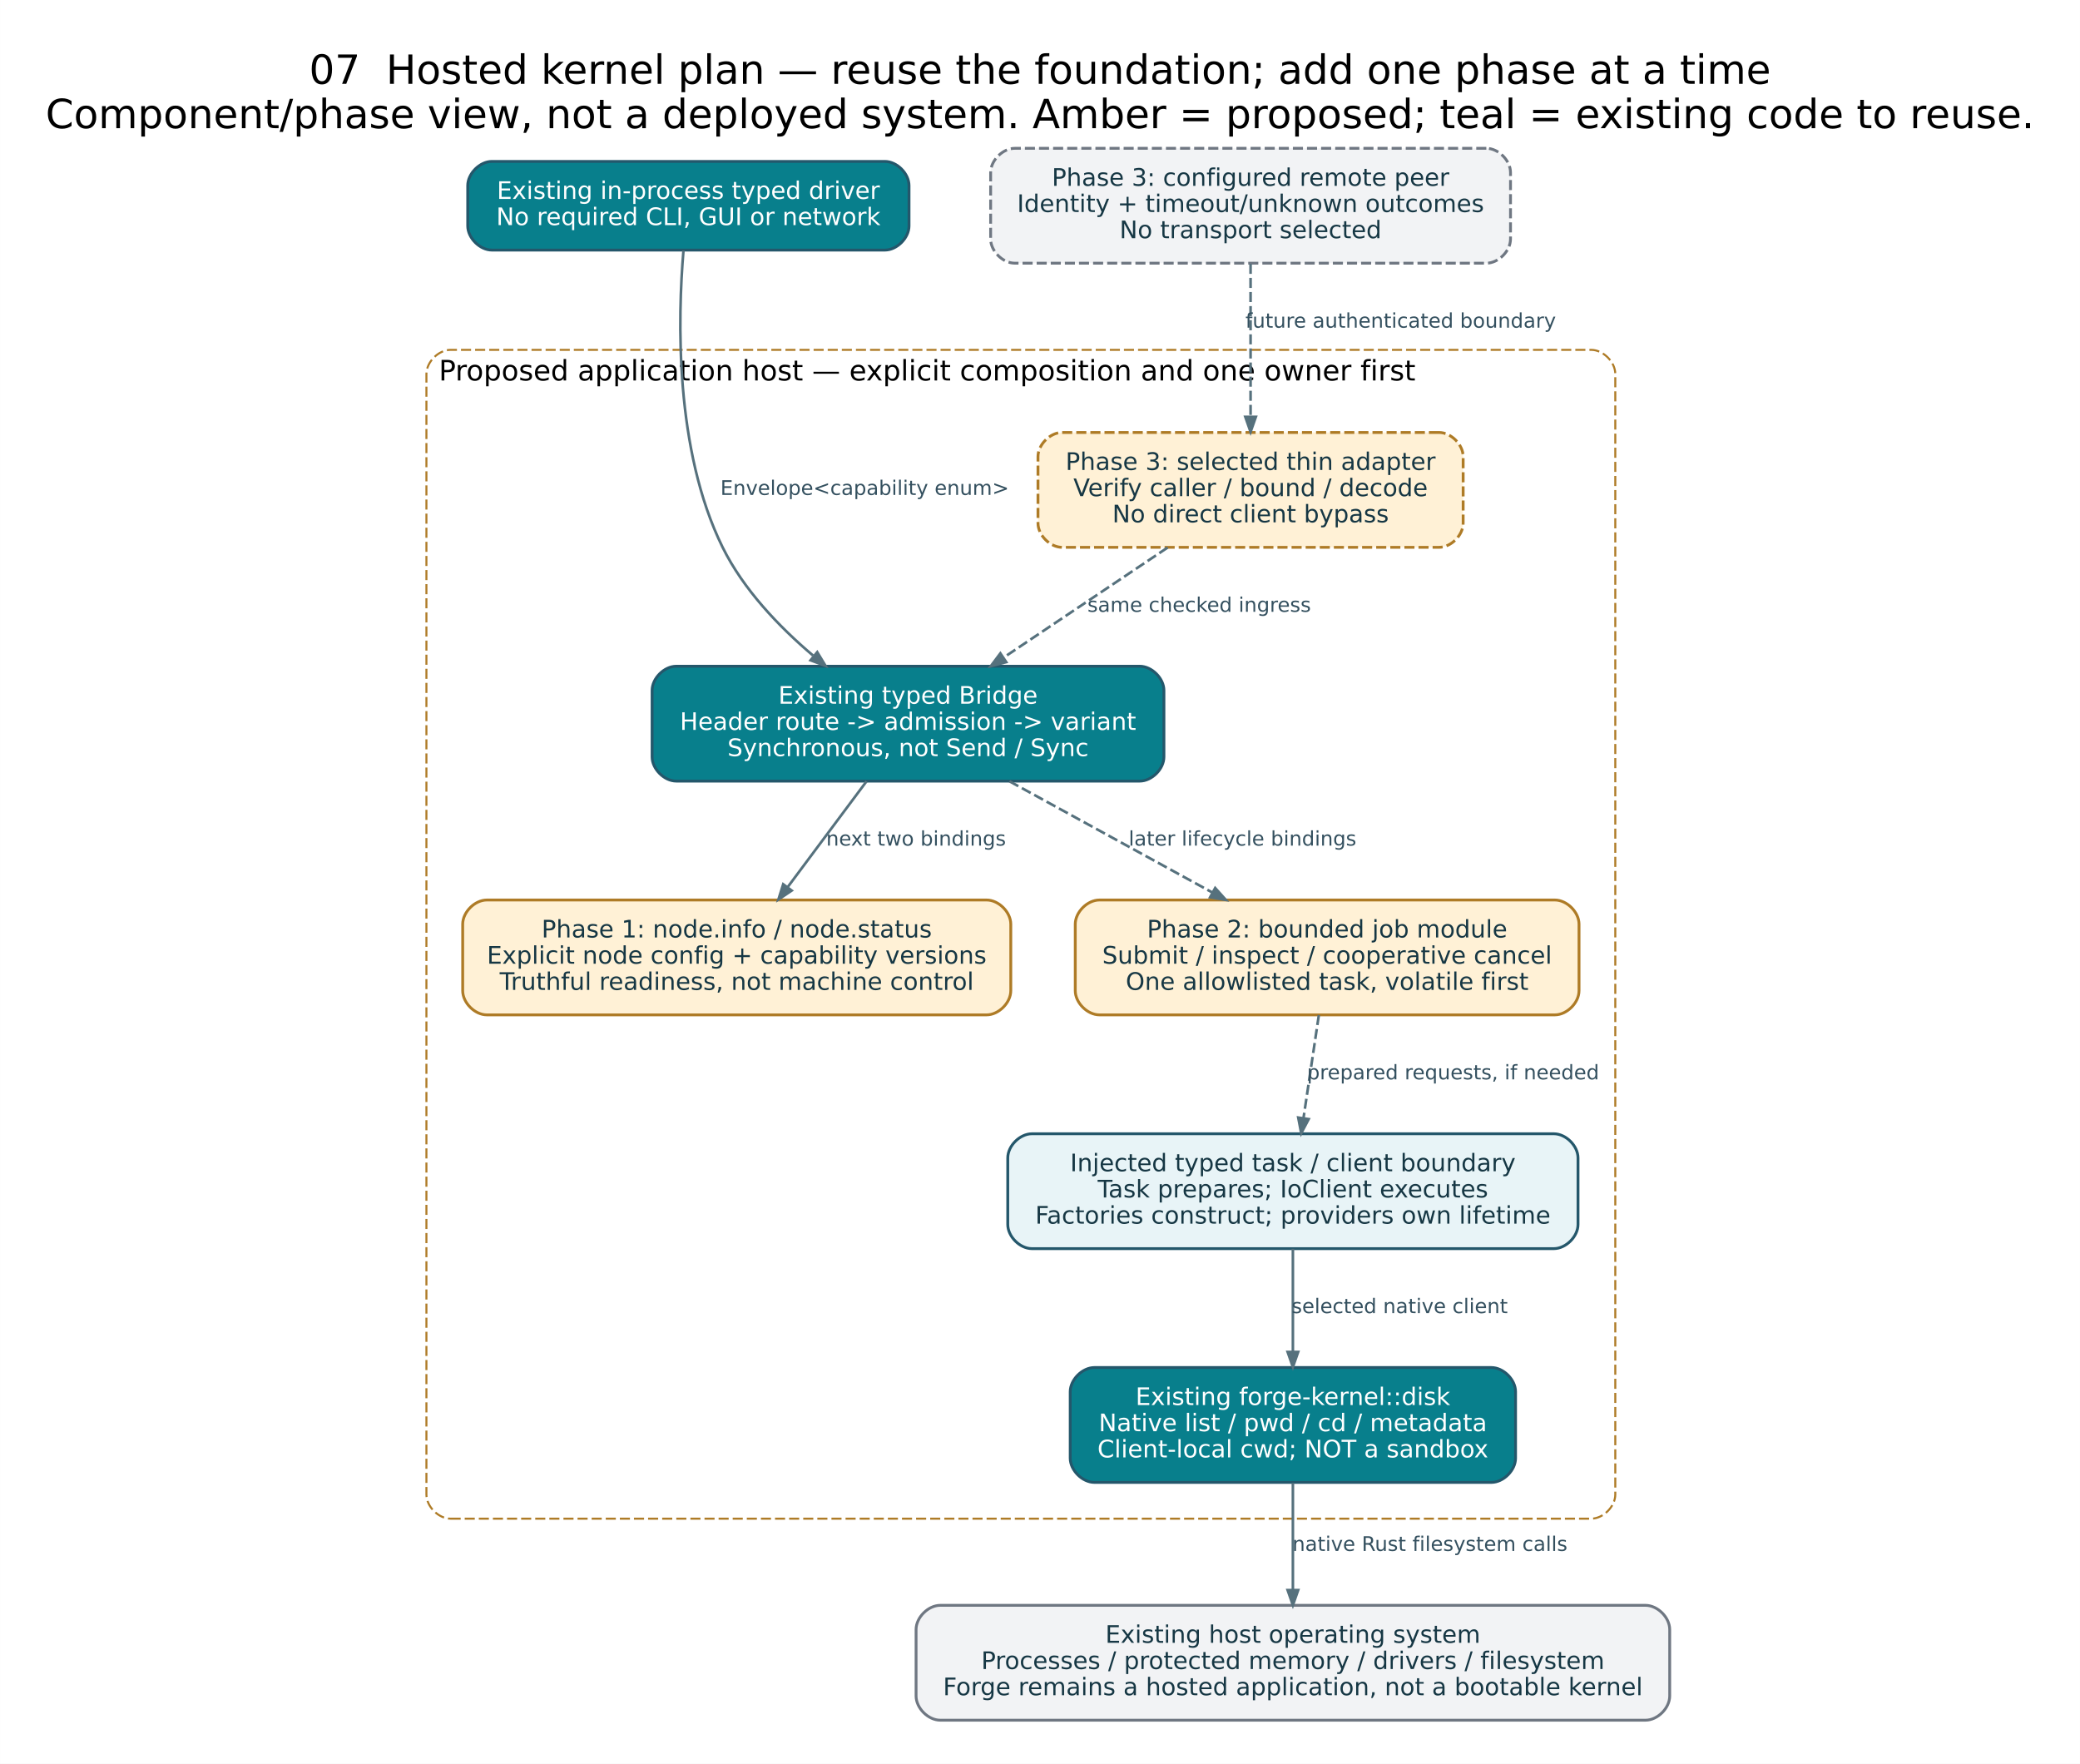
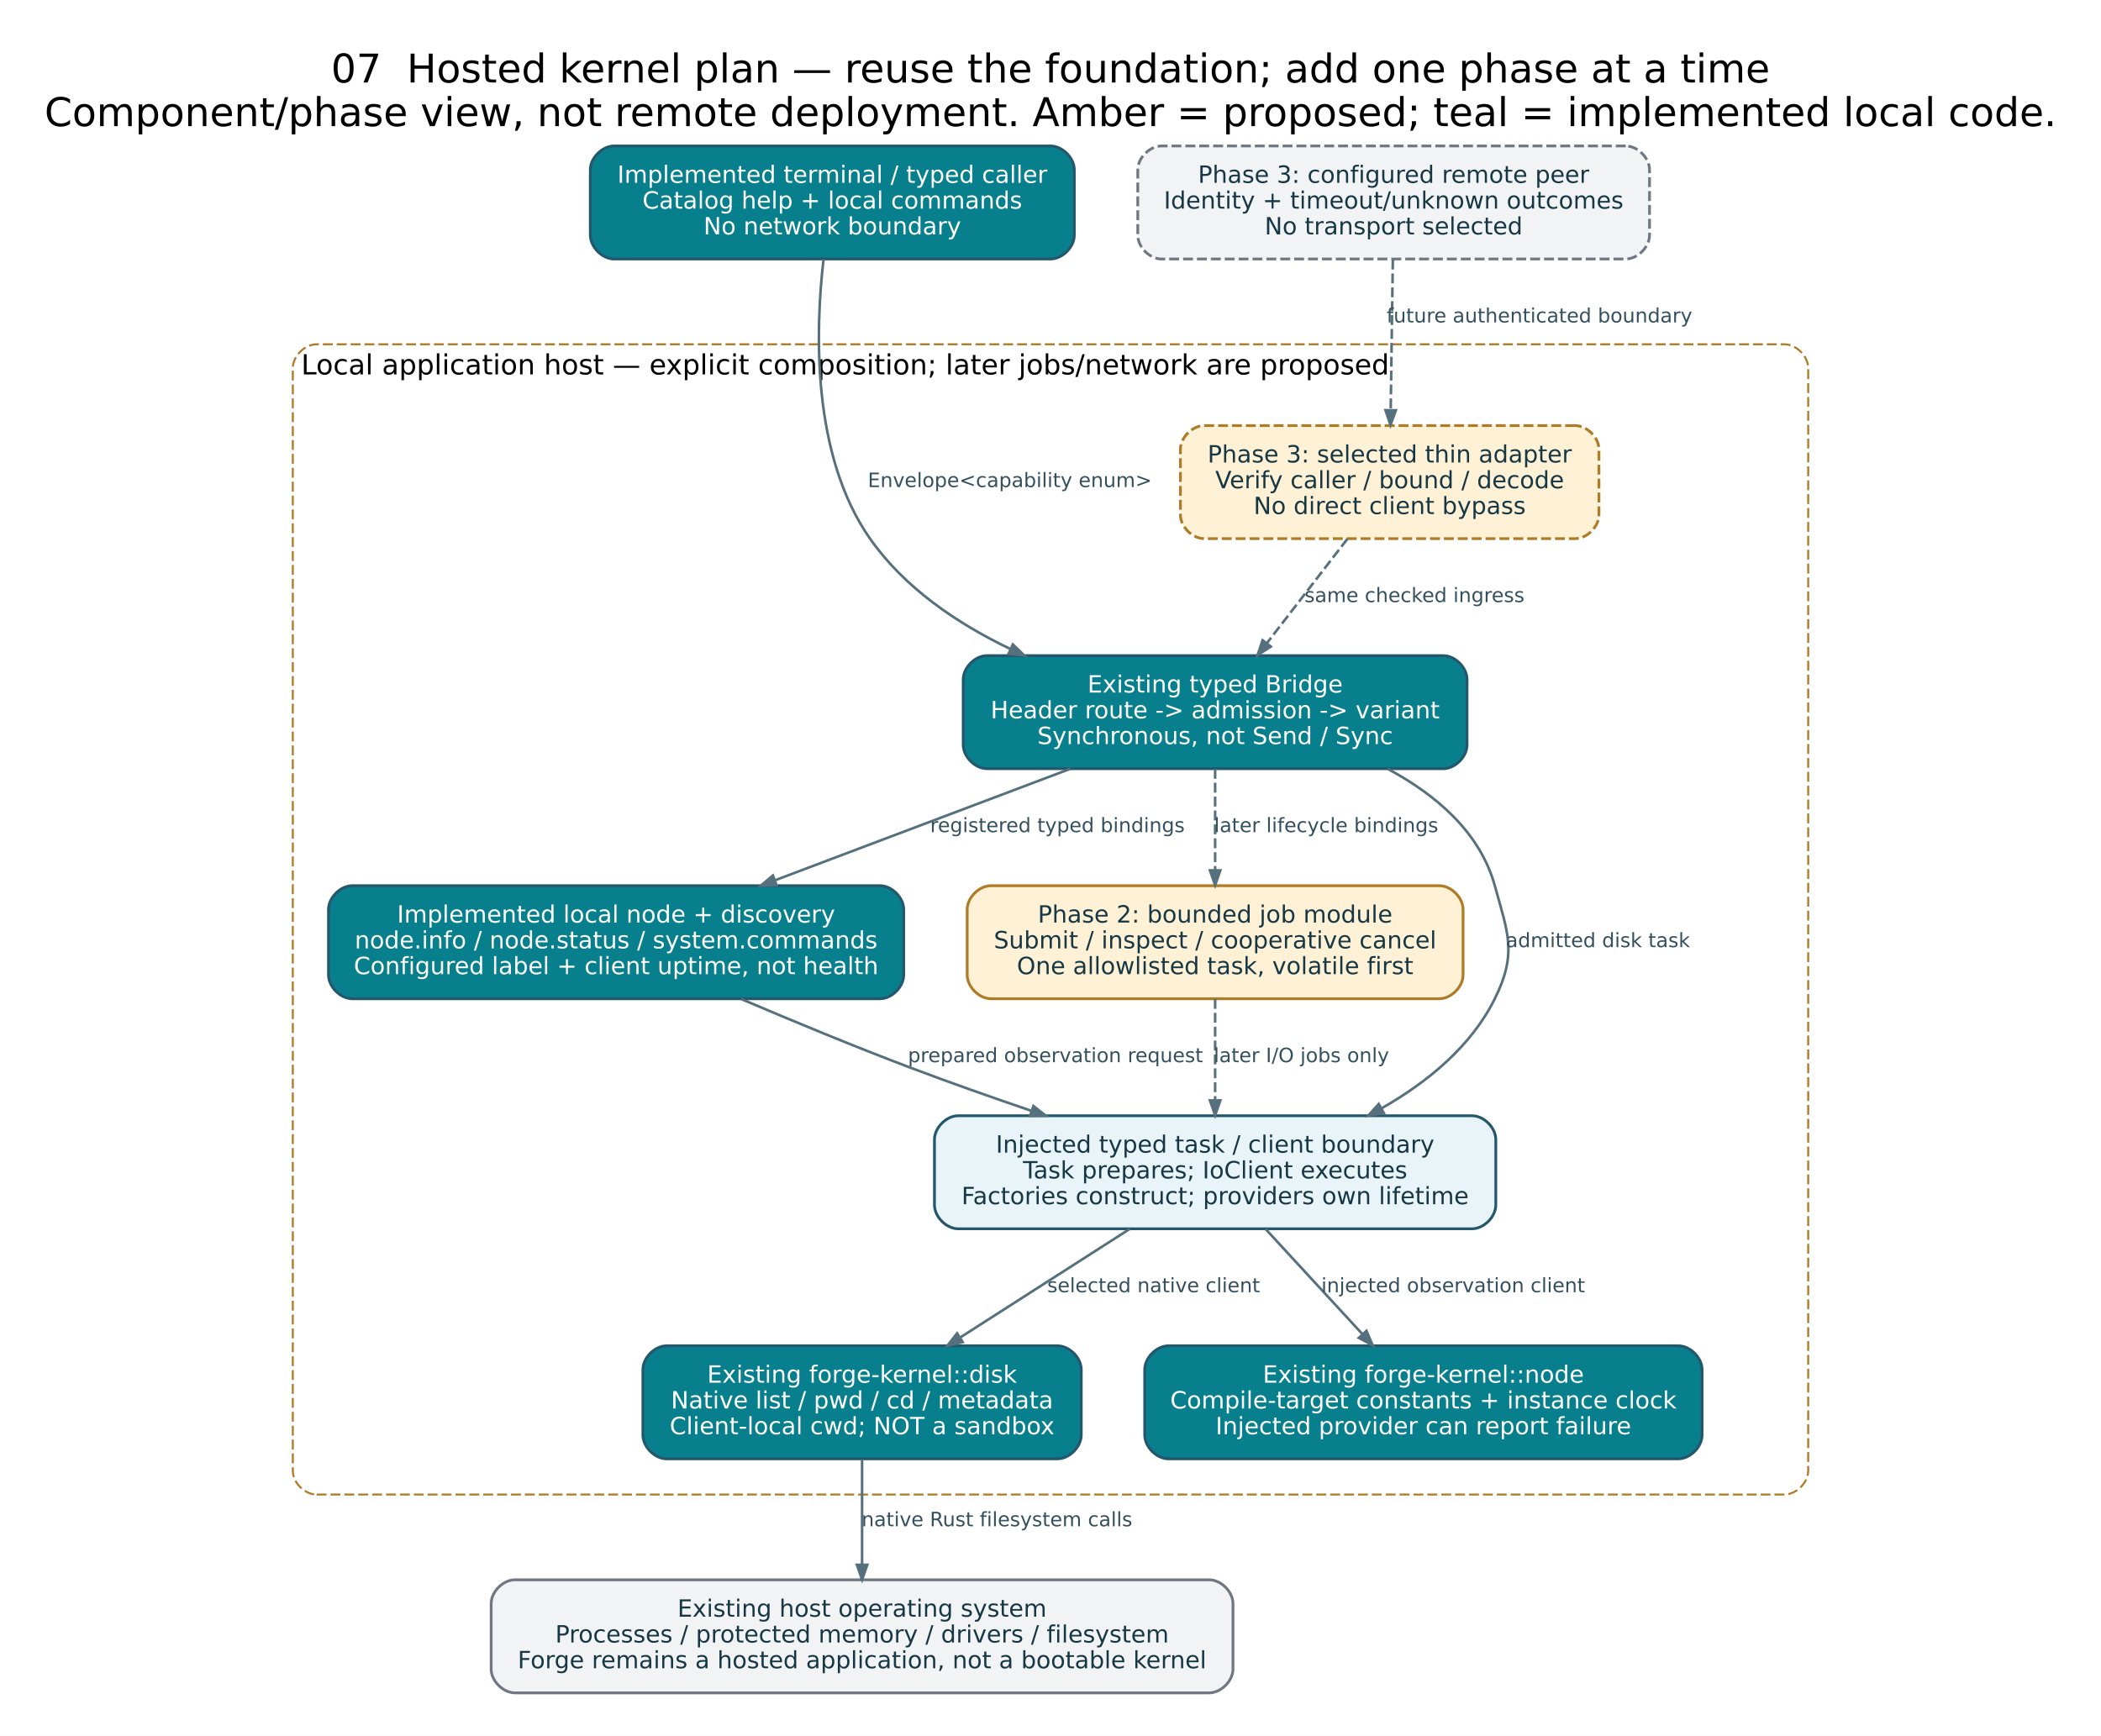
- <svg xmlns="http://www.w3.org/2000/svg" width="1032pt" height="875pt" viewBox="0.00 0.00 1032.20 875.20">
+ <svg xmlns="http://www.w3.org/2000/svg" width="1059pt" height="875pt" viewBox="0.00 0.00 1059.20 875.20">
  <g id="graph0" class="graph" transform="scale(1 1) rotate(0) translate(21.6 853.6)">
-     <polygon fill="white" stroke="transparent" points="-21.6,21.6 -21.6,-853.6 1010.6,-853.6 1010.6,21.6 -21.6,21.6" />
-     <text text-anchor="middle" x="494.5" y="-812" font-family="DejaVu Sans" font-size="20.00">07  Hosted kernel plan — reuse the foundation; add one phase at a time</text>
-     <text text-anchor="middle" x="494.5" y="-790" font-family="DejaVu Sans" font-size="20.00">Component/phase view, not a deployed system. Amber = proposed; teal = existing code to reuse.</text>
+     <polygon fill="white" stroke="transparent" points="-21.6,21.6 -21.6,-853.6 1037.6,-853.6 1037.6,21.6 -21.6,21.6" />
+     <text text-anchor="middle" x="508" y="-812" font-family="DejaVu Sans" font-size="20.00">07  Hosted kernel plan — reuse the foundation; add one phase at a time</text>
+     <text text-anchor="middle" x="508" y="-790" font-family="DejaVu Sans" font-size="20.00">Component/phase view, not remote deployment. Amber = proposed; teal = implemented local code.</text>
    <g id="clust1" class="cluster">
-       <path fill="white" stroke="#ae7b26" stroke-dasharray="5,2" d="M202,-100C202,-100 768,-100 768,-100 774,-100 780,-106 780,-112 780,-112 780,-668 780,-668 780,-674 774,-680 768,-680 768,-680 202,-680 202,-680 196,-680 190,-674 190,-668 190,-668 190,-112 190,-112 190,-106 196,-100 202,-100" />
-       <text text-anchor="middle" x="438.5" y="-664.8" font-family="DejaVu Sans" font-size="14.00">Proposed application host — explicit composition and one owner first</text>
+       <path fill="white" stroke="#ae7b26" stroke-dasharray="5,2" d="M138,-100C138,-100 878,-100 878,-100 884,-100 890,-106 890,-112 890,-112 890,-668 890,-668 890,-674 884,-680 878,-680 878,-680 138,-680 138,-680 132,-680 126,-674 126,-668 126,-668 126,-112 126,-112 126,-106 132,-100 138,-100" />
+       <text text-anchor="middle" x="404.5" y="-664.8" font-family="DejaVu Sans" font-size="14.00">Local application host — explicit composition; later jobs/network are proposed</text>
    </g>
    <g id="node1" class="node">
-       <path fill="#087f8c" stroke="#24576b" stroke-width="1.4" d="M417.5,-773.5C417.5,-773.5 222.5,-773.5 222.5,-773.5 216.5,-773.5 210.5,-767.5 210.5,-761.5 210.5,-761.5 210.5,-741.5 210.5,-741.5 210.5,-735.5 216.5,-729.5 222.5,-729.5 222.5,-729.5 417.5,-729.5 417.5,-729.5 423.5,-729.5 429.5,-735.5 429.5,-741.5 429.5,-741.5 429.5,-761.5 429.5,-761.5 429.5,-767.5 423.5,-773.5 417.5,-773.5" />
-       <text text-anchor="middle" x="320" y="-754.9" font-family="DejaVu Sans" font-size="12.00" fill="white">Existing in-process typed driver</text>
-       <text text-anchor="middle" x="320" y="-741.9" font-family="DejaVu Sans" font-size="12.00" fill="white">No required CLI, GUI or network</text>
+       <path fill="#087f8c" stroke="#24576b" stroke-width="1.4" d="M508,-780C508,-780 288,-780 288,-780 282,-780 276,-774 276,-768 276,-768 276,-735 276,-735 276,-729 282,-723 288,-723 288,-723 508,-723 508,-723 514,-723 520,-729 520,-735 520,-735 520,-768 520,-768 520,-774 514,-780 508,-780" />
+       <text text-anchor="middle" x="398" y="-761.4" font-family="DejaVu Sans" font-size="12.00" fill="white">Implemented terminal / typed caller</text>
+       <text text-anchor="middle" x="398" y="-748.4" font-family="DejaVu Sans" font-size="12.00" fill="white">Catalog help + local commands</text>
+       <text text-anchor="middle" x="398" y="-735.4" font-family="DejaVu Sans" font-size="12.00" fill="white">No network boundary</text>
    </g>
    <g id="node4" class="node">
-       <path fill="#087f8c" stroke="#24576b" stroke-width="1.4" d="M544,-523C544,-523 314,-523 314,-523 308,-523 302,-517 302,-511 302,-511 302,-478 302,-478 302,-472 308,-466 314,-466 314,-466 544,-466 544,-466 550,-466 556,-472 556,-478 556,-478 556,-511 556,-511 556,-517 550,-523 544,-523" />
-       <text text-anchor="middle" x="429" y="-504.4" font-family="DejaVu Sans" font-size="12.00" fill="white">Existing typed Bridge</text>
-       <text text-anchor="middle" x="429" y="-491.4" font-family="DejaVu Sans" font-size="12.00" fill="white">Header route -&gt; admission -&gt; variant</text>
-       <text text-anchor="middle" x="429" y="-478.4" font-family="DejaVu Sans" font-size="12.00" fill="white">Synchronous, not Send / Sync</text>
+       <path fill="#087f8c" stroke="#24576b" stroke-width="1.4" d="M706,-523C706,-523 476,-523 476,-523 470,-523 464,-517 464,-511 464,-511 464,-478 464,-478 464,-472 470,-466 476,-466 476,-466 706,-466 706,-466 712,-466 718,-472 718,-478 718,-478 718,-511 718,-511 718,-517 712,-523 706,-523" />
+       <text text-anchor="middle" x="591" y="-504.4" font-family="DejaVu Sans" font-size="12.00" fill="white">Existing typed Bridge</text>
+       <text text-anchor="middle" x="591" y="-491.4" font-family="DejaVu Sans" font-size="12.00" fill="white">Header route -&gt; admission -&gt; variant</text>
+       <text text-anchor="middle" x="591" y="-478.4" font-family="DejaVu Sans" font-size="12.00" fill="white">Synchronous, not Send / Sync</text>
+     </g>
+     <g id="edge9" class="edge">
+       <path fill="none" stroke="#56717d" stroke-width="1.3" d="M393.59,-722.93C389.41,-687.08 387.53,-624.08 417,-582 434.3,-557.29 460.75,-539.29 487.84,-526.32" />
+       <polygon fill="#56717d" stroke="#56717d" stroke-width="1.3" points="489.03,-528.66 494.73,-523.13 486.82,-523.9 489.03,-528.66" />
+       <text text-anchor="middle" x="487.5" y="-608" font-family="DejaVu Sans" font-size="10.00" fill="#34505f">Envelope&lt;capability enum&gt;</text>
+     </g>
+     <g id="node2" class="node">
+       <path fill="#f2f3f5" stroke="#6f7782" stroke-width="1.4" stroke-dasharray="5,2" d="M798,-780C798,-780 564,-780 564,-780 558,-780 552,-774 552,-768 552,-768 552,-735 552,-735 552,-729 558,-723 564,-723 564,-723 798,-723 798,-723 804,-723 810,-729 810,-735 810,-735 810,-768 810,-768 810,-774 804,-780 798,-780" />
+       <text text-anchor="middle" x="681" y="-761.4" font-family="DejaVu Sans" font-size="12.00" fill="#163744">Phase 3: configured remote peer</text>
+       <text text-anchor="middle" x="681" y="-748.4" font-family="DejaVu Sans" font-size="12.00" fill="#163744">Identity + timeout/unknown outcomes</text>
+       <text text-anchor="middle" x="681" y="-735.4" font-family="DejaVu Sans" font-size="12.00" fill="#163744">No transport selected</text>
+     </g>
+     <g id="node3" class="node">
+       <path fill="#fff1d6" stroke="#ae7b26" stroke-width="1.4" stroke-dasharray="5,2" d="M772.5,-639C772.5,-639 585.5,-639 585.5,-639 579.5,-639 573.5,-633 573.5,-627 573.5,-627 573.5,-594 573.5,-594 573.5,-588 579.5,-582 585.5,-582 585.5,-582 772.5,-582 772.5,-582 778.5,-582 784.5,-588 784.5,-594 784.5,-594 784.5,-627 784.5,-627 784.5,-633 778.5,-639 772.5,-639" />
+       <text text-anchor="middle" x="679" y="-620.4" font-family="DejaVu Sans" font-size="12.00" fill="#163744">Phase 3: selected thin adapter</text>
+       <text text-anchor="middle" x="679" y="-607.4" font-family="DejaVu Sans" font-size="12.00" fill="#163744">Verify caller / bound / decode</text>
+       <text text-anchor="middle" x="679" y="-594.4" font-family="DejaVu Sans" font-size="12.00" fill="#163744">No direct client bypass</text>
+     </g>
+     <g id="edge10" class="edge">
+       <path fill="none" stroke="#56717d" stroke-width="1.3" stroke-dasharray="5,2" d="M680.6,-722.71C680.29,-700.92 679.85,-670.47 679.51,-646.94" />
+       <polygon fill="#56717d" stroke="#56717d" stroke-width="1.3" points="682.13,-646.71 679.4,-639.25 676.88,-646.78 682.13,-646.71" />
+       <text text-anchor="middle" x="754.5" y="-691" font-family="DejaVu Sans" font-size="10.00" fill="#34505f">future authenticated boundary</text>
+     </g>
+     <g id="edge1" class="edge">
+       <path fill="none" stroke="#56717d" stroke-width="1.3" stroke-dasharray="5,2" d="M657.7,-581.9C645.47,-566.06 630.01,-546.04 617.06,-529.26" />
+       <polygon fill="#56717d" stroke="#56717d" stroke-width="1.3" points="619.07,-527.57 612.41,-523.24 614.92,-530.78 619.07,-527.57" />
+       <text text-anchor="middle" x="691.5" y="-550" font-family="DejaVu Sans" font-size="10.00" fill="#34505f">same checked ingress</text>
+     </g>
+     <g id="node5" class="node">
+       <path fill="#087f8c" stroke="#24576b" stroke-width="1.4" d="M422,-407C422,-407 156,-407 156,-407 150,-407 144,-401 144,-395 144,-395 144,-362 144,-362 144,-356 150,-350 156,-350 156,-350 422,-350 422,-350 428,-350 434,-356 434,-362 434,-362 434,-395 434,-395 434,-401 428,-407 422,-407" />
+       <text text-anchor="middle" x="289" y="-388.4" font-family="DejaVu Sans" font-size="12.00" fill="white">Implemented local node + discovery</text>
+       <text text-anchor="middle" x="289" y="-375.4" font-family="DejaVu Sans" font-size="12.00" fill="white">node.info / node.status / system.commands</text>
+       <text text-anchor="middle" x="289" y="-362.4" font-family="DejaVu Sans" font-size="12.00" fill="white">Configured label + client uptime, not health</text>
+     </g>
+     <g id="edge2" class="edge">
+       <path fill="none" stroke="#56717d" stroke-width="1.3" d="M517.89,-465.9C472.9,-448.92 415.19,-427.14 368.98,-409.69" />
+       <polygon fill="#56717d" stroke="#56717d" stroke-width="1.3" points="369.9,-407.23 361.96,-407.04 368.04,-412.14 369.9,-407.23" />
+       <text text-anchor="middle" x="511.5" y="-434" font-family="DejaVu Sans" font-size="10.00" fill="#34505f">registered typed bindings</text>
+     </g>
+     <g id="node6" class="node">
+       <path fill="#fff1d6" stroke="#ae7b26" stroke-width="1.4" d="M704,-407C704,-407 478,-407 478,-407 472,-407 466,-401 466,-395 466,-395 466,-362 466,-362 466,-356 472,-350 478,-350 478,-350 704,-350 704,-350 710,-350 716,-356 716,-362 716,-362 716,-395 716,-395 716,-401 710,-407 704,-407" />
+       <text text-anchor="middle" x="591" y="-388.4" font-family="DejaVu Sans" font-size="12.00" fill="#163744">Phase 2: bounded job module</text>
+       <text text-anchor="middle" x="591" y="-375.4" font-family="DejaVu Sans" font-size="12.00" fill="#163744">Submit / inspect / cooperative cancel</text>
+       <text text-anchor="middle" x="591" y="-362.4" font-family="DejaVu Sans" font-size="12.00" fill="#163744">One allowlisted task, volatile first</text>
+     </g>
+     <g id="edge4" class="edge">
+       <path fill="none" stroke="#56717d" stroke-width="1.3" stroke-dasharray="5,2" d="M591,-465.9C591,-450.61 591,-431.44 591,-415.04" />
+       <polygon fill="#56717d" stroke="#56717d" stroke-width="1.3" points="593.63,-414.74 591,-407.24 588.38,-414.74 593.63,-414.74" />
+       <text text-anchor="middle" x="647" y="-434" font-family="DejaVu Sans" font-size="10.00" fill="#34505f">later lifecycle bindings</text>
+     </g>
+     <g id="node7" class="node">
+       <path fill="#e8f4f7" stroke="#24576b" stroke-width="1.4" d="M720.5,-291C720.5,-291 461.5,-291 461.5,-291 455.5,-291 449.5,-285 449.5,-279 449.5,-279 449.5,-246 449.5,-246 449.5,-240 455.5,-234 461.5,-234 461.5,-234 720.5,-234 720.5,-234 726.5,-234 732.5,-240 732.5,-246 732.5,-246 732.5,-279 732.5,-279 732.5,-285 726.5,-291 720.5,-291" />
+       <text text-anchor="middle" x="591" y="-272.4" font-family="DejaVu Sans" font-size="12.00" fill="#163744">Injected typed task / client boundary</text>
+       <text text-anchor="middle" x="591" y="-259.4" font-family="DejaVu Sans" font-size="12.00" fill="#163744">Task prepares; IoClient executes</text>
+       <text text-anchor="middle" x="591" y="-246.4" font-family="DejaVu Sans" font-size="12.00" fill="#163744">Factories construct; providers own lifetime</text>
+     </g>
+     <g id="edge8" class="edge">
+       <path fill="none" stroke="#56717d" stroke-width="1.3" d="M678.01,-465.91C702.52,-452.77 724.56,-433.85 732,-407 738.76,-382.59 743.25,-372.7 732,-350 720.1,-326 698.15,-308 675.05,-294.82" />
+       <polygon fill="#56717d" stroke="#56717d" stroke-width="1.3" points="676.03,-292.36 668.19,-291.06 673.5,-296.96 676.03,-292.36" />
+       <text text-anchor="middle" x="784" y="-376" font-family="DejaVu Sans" font-size="10.00" fill="#34505f">admitted disk task</text>
+     </g>
+     <g id="edge3" class="edge">
+       <path fill="none" stroke="#56717d" stroke-width="1.3" d="M352.03,-349.87C378.42,-338.61 409.53,-325.75 438,-315 457.38,-307.68 478.33,-300.3 498.32,-293.49" />
+       <polygon fill="#56717d" stroke="#56717d" stroke-width="1.3" points="499.38,-295.91 505.64,-291.01 497.69,-290.94 499.38,-295.91" />
+       <text text-anchor="middle" x="510.5" y="-318" font-family="DejaVu Sans" font-size="10.00" fill="#34505f">prepared observation request</text>
+     </g>
+     <g id="edge5" class="edge">
+       <path fill="none" stroke="#56717d" stroke-width="1.3" stroke-dasharray="5,2" d="M591,-349.9C591,-334.61 591,-315.44 591,-299.04" />
+       <polygon fill="#56717d" stroke="#56717d" stroke-width="1.3" points="593.63,-298.74 591,-291.24 588.38,-298.74 593.63,-298.74" />
+       <text text-anchor="middle" x="634.5" y="-318" font-family="DejaVu Sans" font-size="10.00" fill="#34505f">later I/O jobs only</text>
+     </g>
+     <g id="node8" class="node">
+       <path fill="#087f8c" stroke="#24576b" stroke-width="1.4" d="M511.5,-175C511.5,-175 314.5,-175 314.5,-175 308.5,-175 302.5,-169 302.5,-163 302.5,-163 302.5,-130 302.5,-130 302.5,-124 308.5,-118 314.5,-118 314.5,-118 511.5,-118 511.5,-118 517.5,-118 523.5,-124 523.5,-130 523.5,-130 523.5,-163 523.5,-163 523.5,-169 517.5,-175 511.5,-175" />
+       <text text-anchor="middle" x="413" y="-156.4" font-family="DejaVu Sans" font-size="12.00" fill="white">Existing forge-kernel::disk</text>
+       <text text-anchor="middle" x="413" y="-143.4" font-family="DejaVu Sans" font-size="12.00" fill="white">Native list / pwd / cd / metadata</text>
+       <text text-anchor="middle" x="413" y="-130.4" font-family="DejaVu Sans" font-size="12.00" fill="white">Client-local cwd; NOT a sandbox</text>
    </g>
    <g id="edge6" class="edge">
-       <path fill="none" stroke="#56717d" stroke-width="1.3" d="M317.57,-729.25C314.74,-695.98 313.13,-630.38 337,-582 347.28,-561.16 364.82,-542.75 381.84,-528.33" />
-       <polygon fill="#56717d" stroke="#56717d" stroke-width="1.3" points="383.95,-530 388.07,-523.2 380.62,-525.94 383.95,-530" />
-       <text text-anchor="middle" x="407.5" y="-608" font-family="DejaVu Sans" font-size="10.00" fill="#34505f">Envelope&lt;capability enum&gt;</text>
+       <path fill="none" stroke="#56717d" stroke-width="1.3" d="M547.91,-233.9C522.1,-217.37 489.19,-196.29 462.33,-179.1" />
+       <polygon fill="#56717d" stroke="#56717d" stroke-width="1.3" points="463.73,-176.87 456,-175.04 460.9,-181.29 463.73,-176.87" />
+       <text text-anchor="middle" x="560" y="-202" font-family="DejaVu Sans" font-size="10.00" fill="#34505f">selected native client</text>
    </g>
-     <g id="node2" class="node">
-       <path fill="#f2f3f5" stroke="#6f7782" stroke-width="1.4" stroke-dasharray="5,2" d="M716,-780C716,-780 482,-780 482,-780 476,-780 470,-774 470,-768 470,-768 470,-735 470,-735 470,-729 476,-723 482,-723 482,-723 716,-723 716,-723 722,-723 728,-729 728,-735 728,-735 728,-768 728,-768 728,-774 722,-780 716,-780" />
-       <text text-anchor="middle" x="599" y="-761.4" font-family="DejaVu Sans" font-size="12.00" fill="#163744">Phase 3: configured remote peer</text>
-       <text text-anchor="middle" x="599" y="-748.4" font-family="DejaVu Sans" font-size="12.00" fill="#163744">Identity + timeout/unknown outcomes</text>
-       <text text-anchor="middle" x="599" y="-735.4" font-family="DejaVu Sans" font-size="12.00" fill="#163744">No transport selected</text>
-     </g>
-     <g id="node3" class="node">
-       <path fill="#fff1d6" stroke="#ae7b26" stroke-width="1.4" stroke-dasharray="5,2" d="M692.5,-639C692.5,-639 505.5,-639 505.5,-639 499.5,-639 493.5,-633 493.5,-627 493.5,-627 493.5,-594 493.5,-594 493.5,-588 499.5,-582 505.5,-582 505.5,-582 692.5,-582 692.5,-582 698.5,-582 704.5,-588 704.5,-594 704.5,-594 704.5,-627 704.5,-627 704.5,-633 698.5,-639 692.5,-639" />
-       <text text-anchor="middle" x="599" y="-620.4" font-family="DejaVu Sans" font-size="12.00" fill="#163744">Phase 3: selected thin adapter</text>
-       <text text-anchor="middle" x="599" y="-607.4" font-family="DejaVu Sans" font-size="12.00" fill="#163744">Verify caller / bound / decode</text>
-       <text text-anchor="middle" x="599" y="-594.4" font-family="DejaVu Sans" font-size="12.00" fill="#163744">No direct client bypass</text>
+     <g id="node9" class="node">
+       <path fill="#087f8c" stroke="#24576b" stroke-width="1.4" d="M824.5,-175C824.5,-175 567.5,-175 567.5,-175 561.5,-175 555.5,-169 555.5,-163 555.5,-163 555.5,-130 555.5,-130 555.5,-124 561.5,-118 567.5,-118 567.5,-118 824.5,-118 824.5,-118 830.5,-118 836.5,-124 836.5,-130 836.5,-130 836.5,-163 836.5,-163 836.5,-169 830.5,-175 824.5,-175" />
+       <text text-anchor="middle" x="696" y="-156.4" font-family="DejaVu Sans" font-size="12.00" fill="white">Existing forge-kernel::node</text>
+       <text text-anchor="middle" x="696" y="-143.4" font-family="DejaVu Sans" font-size="12.00" fill="white">Compile-target constants + instance clock</text>
+       <text text-anchor="middle" x="696" y="-130.4" font-family="DejaVu Sans" font-size="12.00" fill="white">Injected provider can report failure</text>
    </g>
    <g id="edge7" class="edge">
-       <path fill="none" stroke="#56717d" stroke-width="1.3" stroke-dasharray="5,2" d="M599,-722.71C599,-700.92 599,-670.47 599,-646.94" />
-       <polygon fill="#56717d" stroke="#56717d" stroke-width="1.3" points="601.63,-646.75 599,-639.25 596.38,-646.75 601.63,-646.75" />
-       <text text-anchor="middle" x="673.5" y="-691" font-family="DejaVu Sans" font-size="10.00" fill="#34505f">future authenticated boundary</text>
+       <path fill="none" stroke="#56717d" stroke-width="1.3" d="M616.42,-233.9C631.14,-217.92 649.78,-197.69 665.31,-180.82" />
+       <polygon fill="#56717d" stroke="#56717d" stroke-width="1.3" points="667.3,-182.53 670.45,-175.24 663.44,-178.98 667.3,-182.53" />
+       <text text-anchor="middle" x="711" y="-202" font-family="DejaVu Sans" font-size="10.00" fill="#34505f">injected observation client</text>
    </g>
-     <g id="edge1" class="edge">
-       <path fill="none" stroke="#56717d" stroke-width="1.3" stroke-dasharray="5,2" d="M557.85,-581.9C533.3,-565.44 502.03,-544.47 476.44,-527.31" />
-       <polygon fill="#56717d" stroke="#56717d" stroke-width="1.3" points="477.76,-525.04 470.07,-523.04 474.83,-529.4 477.76,-525.04" />
-       <text text-anchor="middle" x="573.5" y="-550" font-family="DejaVu Sans" font-size="10.00" fill="#34505f">same checked ingress</text>
+     <g id="node10" class="node">
+       <path fill="#f2f3f5" stroke="#6f7782" stroke-width="1.4" d="M588,-57C588,-57 238,-57 238,-57 232,-57 226,-51 226,-45 226,-45 226,-12 226,-12 226,-6 232,0 238,0 238,0 588,0 588,0 594,0 600,-6 600,-12 600,-12 600,-45 600,-45 600,-51 594,-57 588,-57" />
+       <text text-anchor="middle" x="413" y="-38.4" font-family="DejaVu Sans" font-size="12.00" fill="#163744">Existing host operating system</text>
+       <text text-anchor="middle" x="413" y="-25.4" font-family="DejaVu Sans" font-size="12.00" fill="#163744">Processes / protected memory / drivers / filesystem</text>
+       <text text-anchor="middle" x="413" y="-12.4" font-family="DejaVu Sans" font-size="12.00" fill="#163744">Forge remains a hosted application, not a bootable kernel</text>
    </g>
-     <g id="node5" class="node">
-       <path fill="#fff1d6" stroke="#ae7b26" stroke-width="1.4" d="M468,-407C468,-407 220,-407 220,-407 214,-407 208,-401 208,-395 208,-395 208,-362 208,-362 208,-356 214,-350 220,-350 220,-350 468,-350 468,-350 474,-350 480,-356 480,-362 480,-362 480,-395 480,-395 480,-401 474,-407 468,-407" />
-       <text text-anchor="middle" x="344" y="-388.4" font-family="DejaVu Sans" font-size="12.00" fill="#163744">Phase 1: node.info / node.status</text>
-       <text text-anchor="middle" x="344" y="-375.4" font-family="DejaVu Sans" font-size="12.00" fill="#163744">Explicit node config + capability versions</text>
-       <text text-anchor="middle" x="344" y="-362.4" font-family="DejaVu Sans" font-size="12.00" fill="#163744">Truthful readiness, not machine control</text>
-     </g>
-     <g id="edge2" class="edge">
-       <path fill="none" stroke="#56717d" stroke-width="1.3" d="M408.42,-465.9C396.61,-450.06 381.68,-430.04 369.17,-413.26" />
-       <polygon fill="#56717d" stroke="#56717d" stroke-width="1.3" points="371.27,-411.68 364.68,-407.24 367.06,-414.82 371.27,-411.68" />
-       <text text-anchor="middle" x="433" y="-434" font-family="DejaVu Sans" font-size="10.00" fill="#34505f">next two bindings</text>
-     </g>
-     <g id="node6" class="node">
-       <path fill="#fff1d6" stroke="#ae7b26" stroke-width="1.4" d="M750,-407C750,-407 524,-407 524,-407 518,-407 512,-401 512,-395 512,-395 512,-362 512,-362 512,-356 518,-350 524,-350 524,-350 750,-350 750,-350 756,-350 762,-356 762,-362 762,-362 762,-395 762,-395 762,-401 756,-407 750,-407" />
-       <text text-anchor="middle" x="637" y="-388.4" font-family="DejaVu Sans" font-size="12.00" fill="#163744">Phase 2: bounded job module</text>
-       <text text-anchor="middle" x="637" y="-375.4" font-family="DejaVu Sans" font-size="12.00" fill="#163744">Submit / inspect / cooperative cancel</text>
-       <text text-anchor="middle" x="637" y="-362.4" font-family="DejaVu Sans" font-size="12.00" fill="#163744">One allowlisted task, volatile first</text>
-     </g>
-     <g id="edge3" class="edge">
-       <path fill="none" stroke="#56717d" stroke-width="1.3" stroke-dasharray="5,2" d="M479.35,-465.9C509.77,-449.23 548.62,-427.94 580.14,-410.66" />
-       <polygon fill="#56717d" stroke="#56717d" stroke-width="1.3" points="581.44,-412.95 586.75,-407.04 578.91,-408.34 581.44,-412.95" />
-       <text text-anchor="middle" x="595" y="-434" font-family="DejaVu Sans" font-size="10.00" fill="#34505f">later lifecycle bindings</text>
-     </g>
-     <g id="node7" class="node">
-       <path fill="#e8f4f7" stroke="#24576b" stroke-width="1.4" d="M749.5,-291C749.5,-291 490.5,-291 490.5,-291 484.5,-291 478.5,-285 478.5,-279 478.5,-279 478.5,-246 478.5,-246 478.5,-240 484.5,-234 490.5,-234 490.5,-234 749.5,-234 749.5,-234 755.5,-234 761.5,-240 761.5,-246 761.5,-246 761.5,-279 761.5,-279 761.5,-285 755.5,-291 749.5,-291" />
-       <text text-anchor="middle" x="620" y="-272.4" font-family="DejaVu Sans" font-size="12.00" fill="#163744">Injected typed task / client boundary</text>
-       <text text-anchor="middle" x="620" y="-259.4" font-family="DejaVu Sans" font-size="12.00" fill="#163744">Task prepares; IoClient executes</text>
-       <text text-anchor="middle" x="620" y="-246.4" font-family="DejaVu Sans" font-size="12.00" fill="#163744">Factories construct; providers own lifetime</text>
-     </g>
-     <g id="edge4" class="edge">
-       <path fill="none" stroke="#56717d" stroke-width="1.3" stroke-dasharray="5,2" d="M632.88,-349.9C630.6,-334.61 627.74,-315.44 625.3,-299.04" />
-       <polygon fill="#56717d" stroke="#56717d" stroke-width="1.3" points="627.84,-298.27 624.14,-291.24 622.65,-299.04 627.84,-298.27" />
-       <text text-anchor="middle" x="699.5" y="-318" font-family="DejaVu Sans" font-size="10.00" fill="#34505f">prepared requests, if needed</text>
-     </g>
-     <g id="node8" class="node">
-       <path fill="#087f8c" stroke="#24576b" stroke-width="1.4" d="M718.5,-175C718.5,-175 521.5,-175 521.5,-175 515.5,-175 509.5,-169 509.5,-163 509.5,-163 509.5,-130 509.5,-130 509.5,-124 515.5,-118 521.5,-118 521.5,-118 718.5,-118 718.5,-118 724.5,-118 730.5,-124 730.5,-130 730.5,-130 730.5,-163 730.5,-163 730.5,-169 724.5,-175 718.5,-175" />
-       <text text-anchor="middle" x="620" y="-156.4" font-family="DejaVu Sans" font-size="12.00" fill="white">Existing forge-kernel::disk</text>
-       <text text-anchor="middle" x="620" y="-143.4" font-family="DejaVu Sans" font-size="12.00" fill="white">Native list / pwd / cd / metadata</text>
-       <text text-anchor="middle" x="620" y="-130.4" font-family="DejaVu Sans" font-size="12.00" fill="white">Client-local cwd; NOT a sandbox</text>
-     </g>
-     <g id="edge5" class="edge">
-       <path fill="none" stroke="#56717d" stroke-width="1.3" d="M620,-233.9C620,-218.61 620,-199.44 620,-183.04" />
-       <polygon fill="#56717d" stroke="#56717d" stroke-width="1.3" points="622.63,-182.74 620,-175.24 617.38,-182.74 622.63,-182.74" />
-       <text text-anchor="middle" x="673" y="-202" font-family="DejaVu Sans" font-size="10.00" fill="#34505f">selected native client</text>
-     </g>
-     <g id="node9" class="node">
-       <path fill="#f2f3f5" stroke="#6f7782" stroke-width="1.4" d="M795,-57C795,-57 445,-57 445,-57 439,-57 433,-51 433,-45 433,-45 433,-12 433,-12 433,-6 439,0 445,0 445,0 795,0 795,0 801,0 807,-6 807,-12 807,-12 807,-45 807,-45 807,-51 801,-57 795,-57" />
-       <text text-anchor="middle" x="620" y="-38.4" font-family="DejaVu Sans" font-size="12.00" fill="#163744">Existing host operating system</text>
-       <text text-anchor="middle" x="620" y="-25.4" font-family="DejaVu Sans" font-size="12.00" fill="#163744">Processes / protected memory / drivers / filesystem</text>
-       <text text-anchor="middle" x="620" y="-12.4" font-family="DejaVu Sans" font-size="12.00" fill="#163744">Forge remains a hosted application, not a bootable kernel</text>
-     </g>
-     <g id="edge8" class="edge">
-       <path fill="none" stroke="#56717d" stroke-width="1.3" d="M620,-117.72C620,-101.79 620,-81.65 620,-64.63" />
-       <polygon fill="#56717d" stroke="#56717d" stroke-width="1.3" points="622.63,-64.56 620,-57.06 617.38,-64.56 622.63,-64.56" />
-       <text text-anchor="middle" x="688" y="-84" font-family="DejaVu Sans" font-size="10.00" fill="#34505f">native Rust filesystem calls</text>
+     <g id="edge11" class="edge">
+       <path fill="none" stroke="#56717d" stroke-width="1.3" d="M413,-117.72C413,-101.79 413,-81.65 413,-64.63" />
+       <polygon fill="#56717d" stroke="#56717d" stroke-width="1.3" points="415.63,-64.56 413,-57.06 410.38,-64.56 415.63,-64.56" />
+       <text text-anchor="middle" x="481" y="-84" font-family="DejaVu Sans" font-size="10.00" fill="#34505f">native Rust filesystem calls</text>
    </g>
  </g>
</svg>
